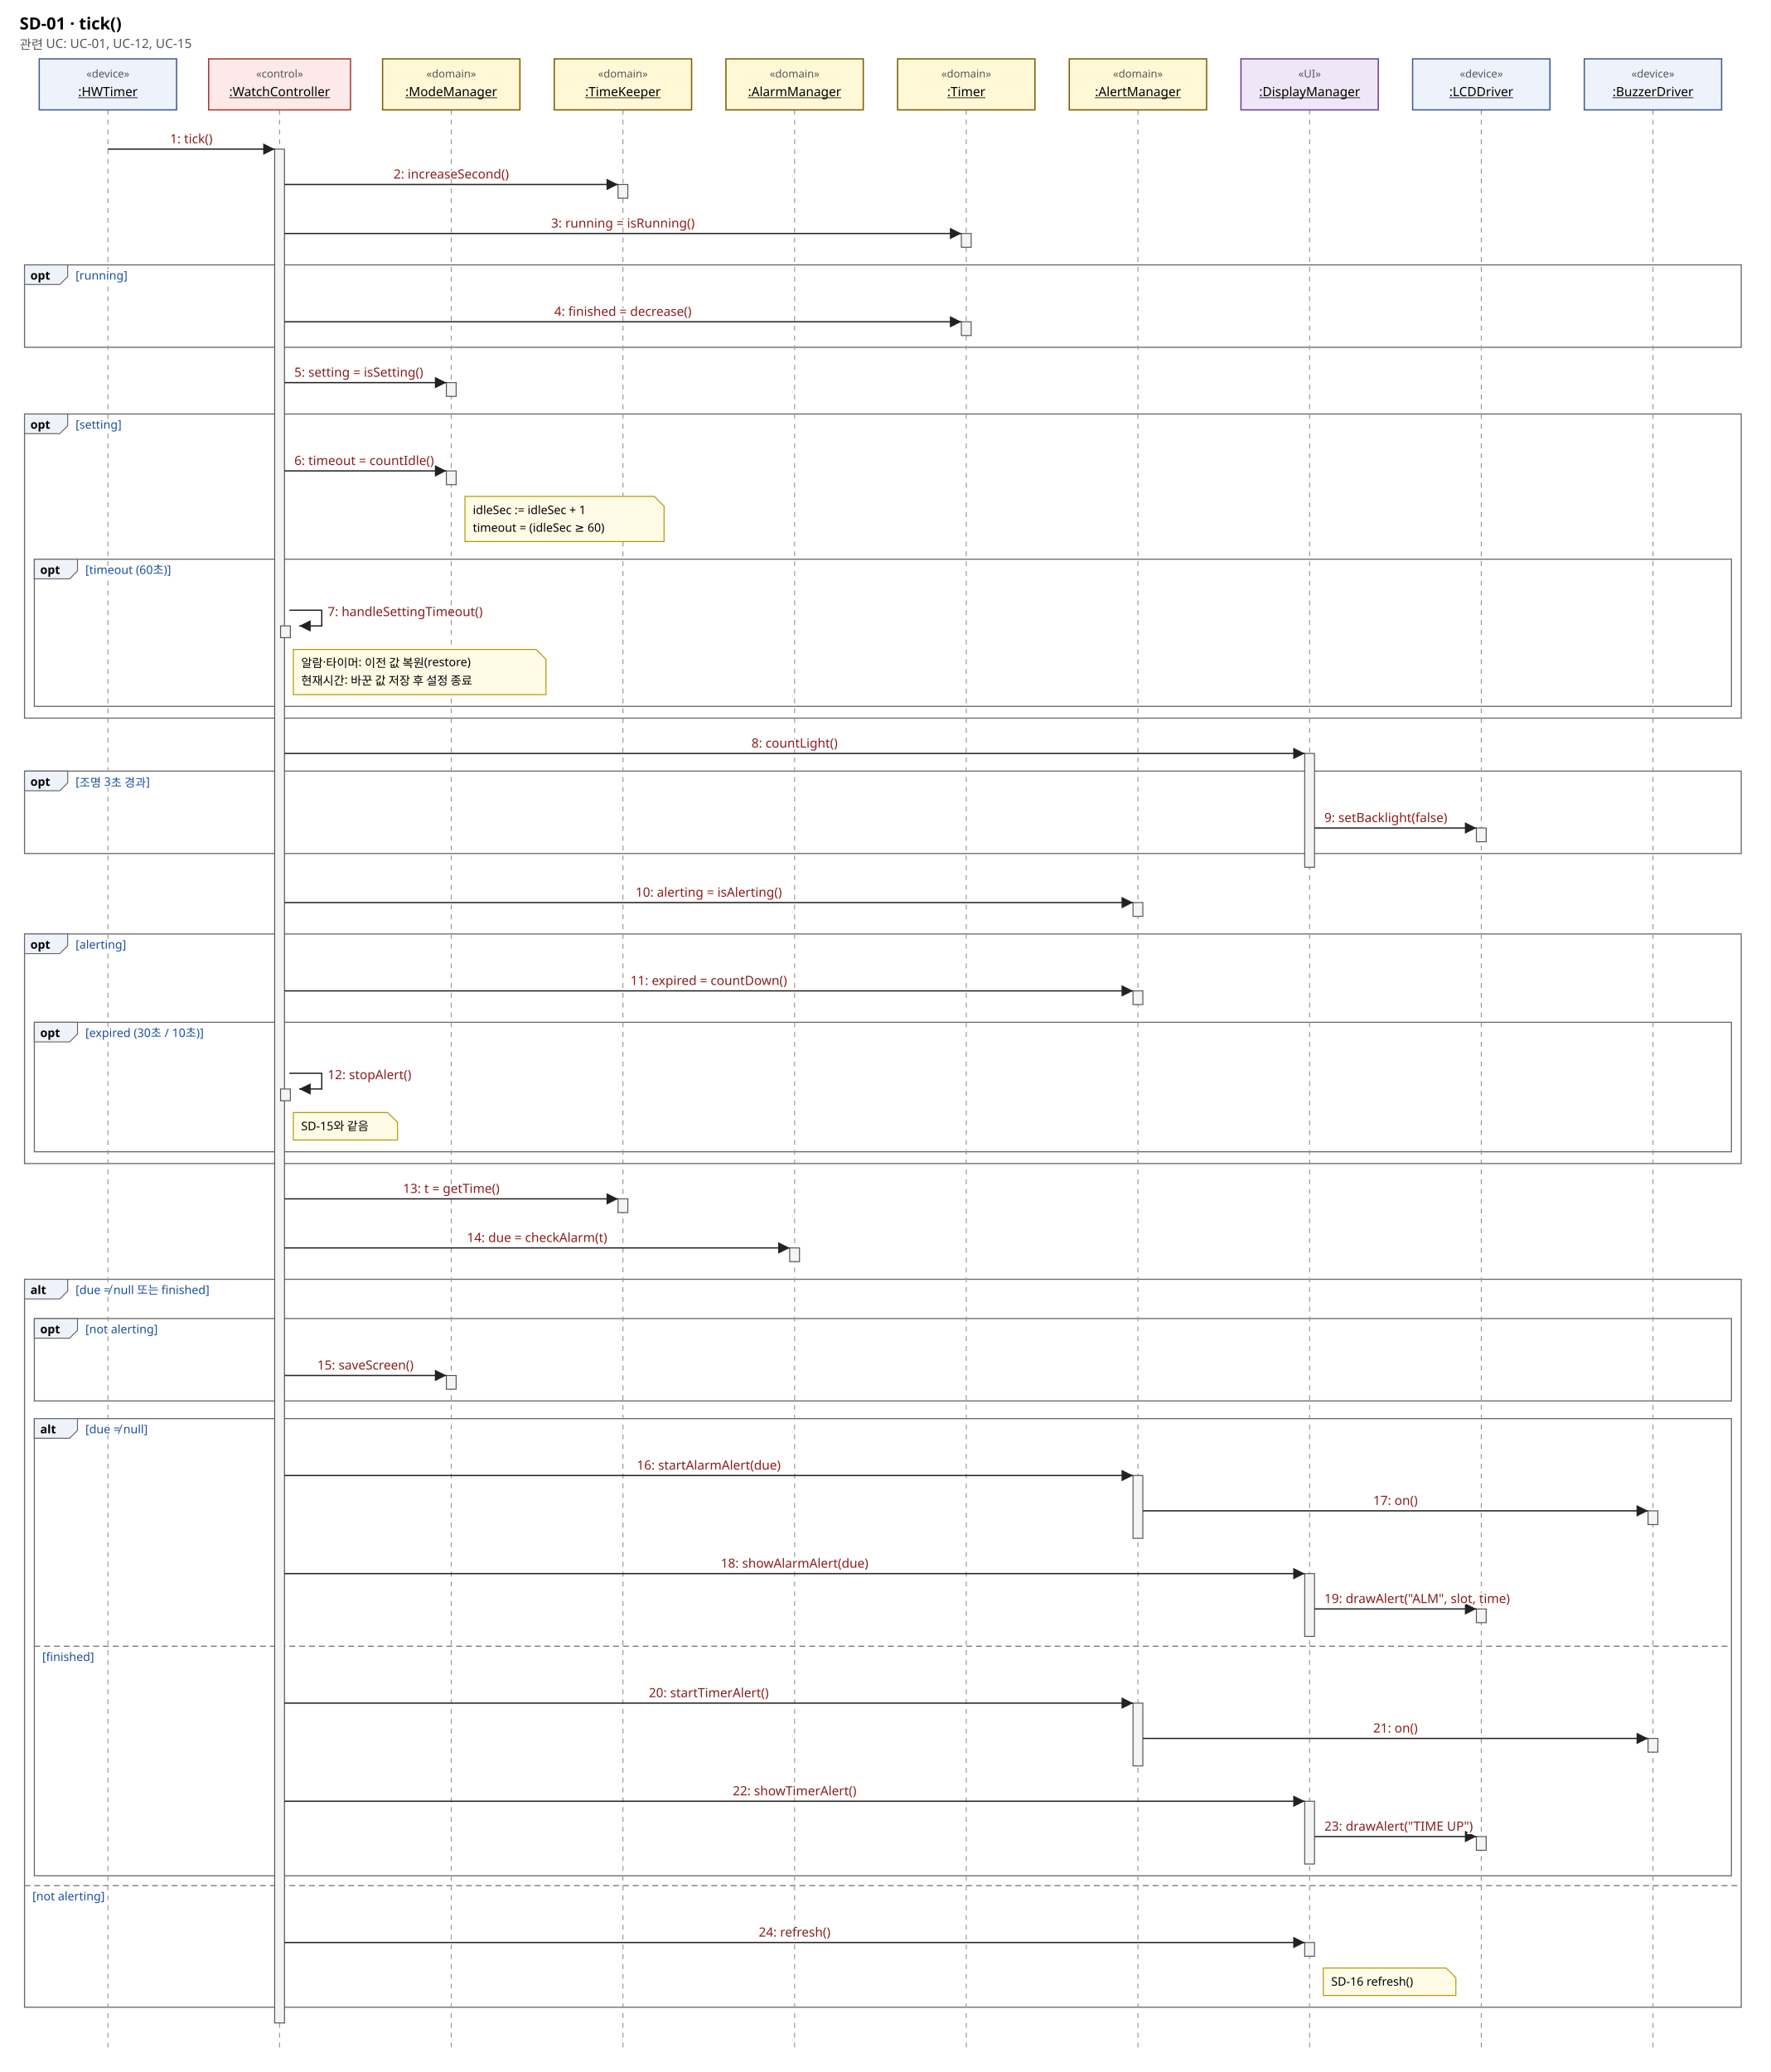
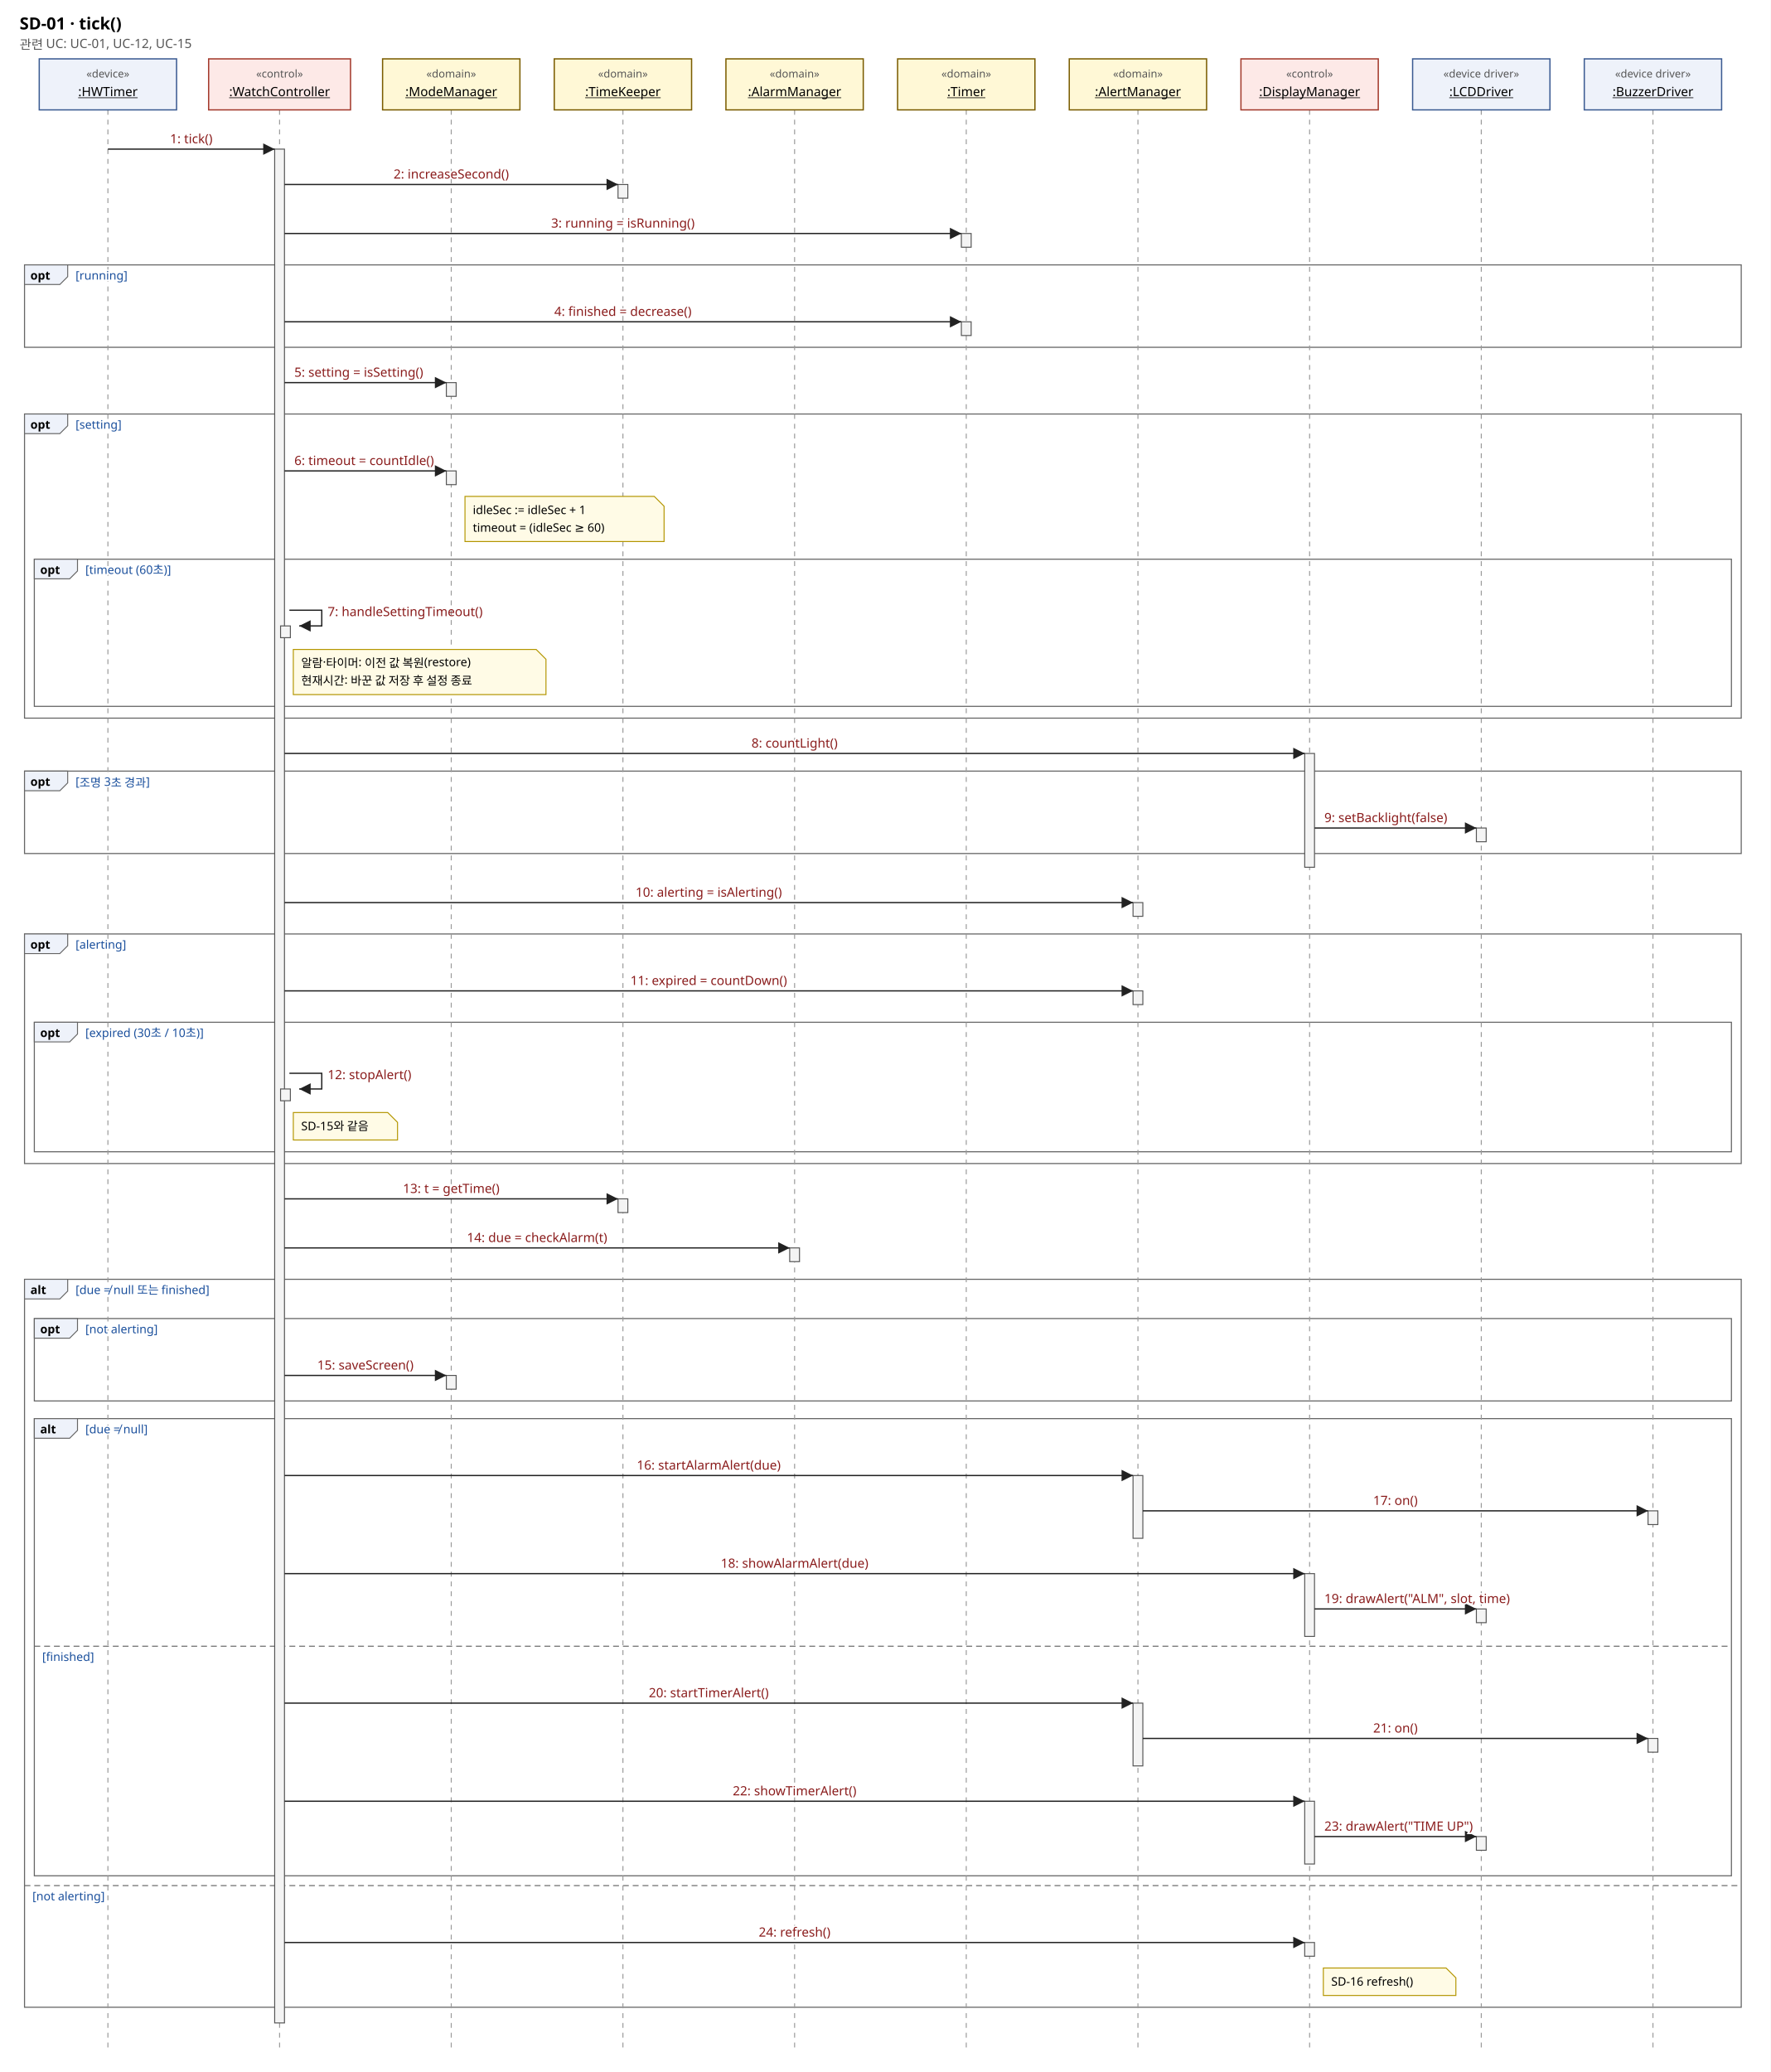
<svg xmlns="http://www.w3.org/2000/svg" width="1805" height="2112" viewBox="0 0 1805 2112" font-family="Malgun Gothic, Apple SD Gothic Neo, Noto Sans KR, WenQuanYi Zen Hei, sans-serif">
  <defs>
    <marker id="f" viewBox="0 0 10 10" refX="10" refY="5" markerWidth="9" markerHeight="9" orient="auto">
      <path d="M0,0 L10,5 L0,10 z" fill="#222" />
    </marker>
  </defs>
  <rect width="1805" height="2112" fill="#fff" />
  <text x="20" y="30" font-size="17" font-weight="bold">SD-01 · tick()</text>
  <text x="20" y="50" font-size="13" fill="#555">관련 UC: UC-01, UC-12, UC-15</text>
  <rect x="25" y="270" width="1750" height="84" fill="none" stroke="#666" stroke-width="1.1" />
  <path d="M25,270 h44 v12 l-8,8 h-36 z" fill="#eef2fa" stroke="#666" />
  <text x="31" y="285" font-size="12" font-weight="bold">opt</text>
  <rect x="35" y="570" width="1730" height="150" fill="none" stroke="#666" stroke-width="1.1" />
  <path d="M35,570 h44 v12 l-8,8 h-36 z" fill="#eef2fa" stroke="#666" />
  <text x="41" y="585" font-size="12" font-weight="bold">opt</text>
  <rect x="25" y="422" width="1750" height="310" fill="none" stroke="#666" stroke-width="1.1" />
  <path d="M25,422 h44 v12 l-8,8 h-36 z" fill="#eef2fa" stroke="#666" />
  <text x="31" y="437" font-size="12" font-weight="bold">opt</text>
  <rect x="25" y="786" width="1750" height="84" fill="none" stroke="#666" stroke-width="1.1" />
  <path d="M25,786 h44 v12 l-8,8 h-36 z" fill="#eef2fa" stroke="#666" />
  <text x="31" y="801" font-size="12" font-weight="bold">opt</text>
  <rect x="35" y="1042" width="1730" height="132" fill="none" stroke="#666" stroke-width="1.1" />
  <path d="M35,1042 h44 v12 l-8,8 h-36 z" fill="#eef2fa" stroke="#666" />
  <text x="41" y="1057" font-size="12" font-weight="bold">opt</text>
  <rect x="25" y="952" width="1750" height="234" fill="none" stroke="#666" stroke-width="1.1" />
  <path d="M25,952 h44 v12 l-8,8 h-36 z" fill="#eef2fa" stroke="#666" />
  <text x="31" y="967" font-size="12" font-weight="bold">opt</text>
  <rect x="35" y="1344" width="1730" height="84" fill="none" stroke="#666" stroke-width="1.1" />
  <path d="M35,1344 h44 v12 l-8,8 h-36 z" fill="#eef2fa" stroke="#666" />
  <text x="41" y="1359" font-size="12" font-weight="bold">opt</text>
  <rect x="35" y="1446" width="1730" height="466" fill="none" stroke="#666" stroke-width="1.1" />
  <path d="M35,1446 h44 v12 l-8,8 h-36 z" fill="#eef2fa" stroke="#666" />
  <text x="41" y="1461" font-size="12" font-weight="bold">alt</text>
  <line x1="35" y1="1678" x2="1765" y2="1678" stroke="#666" stroke-dasharray="6 4" />
  <rect x="25" y="1304" width="1750" height="742" fill="none" stroke="#666" stroke-width="1.1" />
  <path d="M25,1304 h44 v12 l-8,8 h-36 z" fill="#eef2fa" stroke="#666" />
  <text x="31" y="1319" font-size="12" font-weight="bold">alt</text>
  <line x1="25" y1="1922" x2="1775" y2="1922" stroke="#666" stroke-dasharray="6 4" />
  <line x1="110" y1="112" x2="110" y2="2092" stroke="#999" stroke-dasharray="5 5" />
  <rect x="40.0" y="60" width="140" height="52" fill="#eef2fa" stroke="#3b5b92" stroke-width="1.3" />
  <text x="110" y="79" text-anchor="middle" font-size="11" fill="#555">«device»</text>
  <text x="110" y="98" text-anchor="middle" font-size="13" text-decoration="underline">:HWTimer</text>
  <line x1="285" y1="112" x2="285" y2="2092" stroke="#999" stroke-dasharray="5 5" />
  <rect x="212.68" y="60" width="144.64" height="52" fill="#fde9e7" stroke="#a33a2c" stroke-width="1.3" />
  <text x="285" y="79" text-anchor="middle" font-size="11" fill="#555">«control»</text>
  <text x="285" y="98" text-anchor="middle" font-size="13" text-decoration="underline">:WatchController</text>
  <line x1="460" y1="112" x2="460" y2="2092" stroke="#999" stroke-dasharray="5 5" />
  <rect x="390.0" y="60" width="140" height="52" fill="#fff8d6" stroke="#7a5c00" stroke-width="1.3" />
  <text x="460" y="79" text-anchor="middle" font-size="11" fill="#555">«domain»</text>
  <text x="460" y="98" text-anchor="middle" font-size="13" text-decoration="underline">:ModeManager</text>
  <line x1="635" y1="112" x2="635" y2="2092" stroke="#999" stroke-dasharray="5 5" />
  <rect x="565.0" y="60" width="140" height="52" fill="#fff8d6" stroke="#7a5c00" stroke-width="1.3" />
  <text x="635" y="79" text-anchor="middle" font-size="11" fill="#555">«domain»</text>
  <text x="635" y="98" text-anchor="middle" font-size="13" text-decoration="underline">:TimeKeeper</text>
  <line x1="810" y1="112" x2="810" y2="2092" stroke="#999" stroke-dasharray="5 5" />
  <rect x="740.0" y="60" width="140" height="52" fill="#fff8d6" stroke="#7a5c00" stroke-width="1.3" />
  <text x="810" y="79" text-anchor="middle" font-size="11" fill="#555">«domain»</text>
  <text x="810" y="98" text-anchor="middle" font-size="13" text-decoration="underline">:AlarmManager</text>
  <line x1="985" y1="112" x2="985" y2="2092" stroke="#999" stroke-dasharray="5 5" />
  <rect x="915.0" y="60" width="140" height="52" fill="#fff8d6" stroke="#7a5c00" stroke-width="1.3" />
  <text x="985" y="79" text-anchor="middle" font-size="11" fill="#555">«domain»</text>
  <text x="985" y="98" text-anchor="middle" font-size="13" text-decoration="underline">:Timer</text>
  <line x1="1160" y1="112" x2="1160" y2="2092" stroke="#999" stroke-dasharray="5 5" />
  <rect x="1090.0" y="60" width="140" height="52" fill="#fff8d6" stroke="#7a5c00" stroke-width="1.3" />
  <text x="1160" y="79" text-anchor="middle" font-size="11" fill="#555">«domain»</text>
  <text x="1160" y="98" text-anchor="middle" font-size="13" text-decoration="underline">:AlertManager</text>
  <line x1="1335" y1="112" x2="1335" y2="2092" stroke="#999" stroke-dasharray="5 5" />
-   <rect x="1265.0" y="60" width="140" height="52" fill="#efe7f7" stroke="#6a3d9a" stroke-width="1.3" />
-   <text x="1335" y="79" text-anchor="middle" font-size="11" fill="#555">«UI»</text>
+   <rect x="1265.0" y="60" width="140" height="52" fill="#fde9e7" stroke="#a33a2c" stroke-width="1.3" />
+   <text x="1335" y="79" text-anchor="middle" font-size="11" fill="#555">«control»</text>
  <text x="1335" y="98" text-anchor="middle" font-size="13" text-decoration="underline">:DisplayManager</text>
  <line x1="1510" y1="112" x2="1510" y2="2092" stroke="#999" stroke-dasharray="5 5" />
  <rect x="1440.0" y="60" width="140" height="52" fill="#eef2fa" stroke="#3b5b92" stroke-width="1.3" />
-   <text x="1510" y="79" text-anchor="middle" font-size="11" fill="#555">«device»</text>
+   <text x="1510" y="79" text-anchor="middle" font-size="11" fill="#555">«device driver»</text>
  <text x="1510" y="98" text-anchor="middle" font-size="13" text-decoration="underline">:LCDDriver</text>
  <line x1="1685" y1="112" x2="1685" y2="2092" stroke="#999" stroke-dasharray="5 5" />
  <rect x="1615.0" y="60" width="140" height="52" fill="#eef2fa" stroke="#3b5b92" stroke-width="1.3" />
-   <text x="1685" y="79" text-anchor="middle" font-size="11" fill="#555">«device»</text>
+   <text x="1685" y="79" text-anchor="middle" font-size="11" fill="#555">«device driver»</text>
  <text x="1685" y="98" text-anchor="middle" font-size="13" text-decoration="underline">:BuzzerDriver</text>
  <rect x="630" y="188" width="10" height="14" fill="#f4f4f4" stroke="#555" />
  <rect x="980" y="238" width="10" height="14" fill="#f4f4f4" stroke="#555" />
  <rect x="980" y="328" width="10" height="14" fill="#f4f4f4" stroke="#555" />
  <rect x="455" y="390" width="10" height="14" fill="#f4f4f4" stroke="#555" />
  <rect x="455" y="480" width="10" height="14" fill="#f4f4f4" stroke="#555" />
  <rect x="1505" y="844" width="10" height="14" fill="#f4f4f4" stroke="#555" />
  <rect x="1330" y="768" width="10" height="116" fill="#f4f4f4" stroke="#555" />
  <rect x="1155" y="920" width="10" height="14" fill="#f4f4f4" stroke="#555" />
  <rect x="1155" y="1010" width="10" height="14" fill="#f4f4f4" stroke="#555" />
  <rect x="630" y="1222" width="10" height="14" fill="#f4f4f4" stroke="#555" />
  <rect x="805" y="1272" width="10" height="14" fill="#f4f4f4" stroke="#555" />
  <rect x="455" y="1402" width="10" height="14" fill="#f4f4f4" stroke="#555" />
  <rect x="1680" y="1540" width="10" height="14" fill="#f4f4f4" stroke="#555" />
  <rect x="1155" y="1504" width="10" height="64" fill="#f4f4f4" stroke="#555" />
  <rect x="1505" y="1640" width="10" height="14" fill="#f4f4f4" stroke="#555" />
  <rect x="1330" y="1604" width="10" height="64" fill="#f4f4f4" stroke="#555" />
  <rect x="1680" y="1772" width="10" height="14" fill="#f4f4f4" stroke="#555" />
  <rect x="1155" y="1736" width="10" height="64" fill="#f4f4f4" stroke="#555" />
  <rect x="1505" y="1872" width="10" height="14" fill="#f4f4f4" stroke="#555" />
  <rect x="1330" y="1836" width="10" height="64" fill="#f4f4f4" stroke="#555" />
  <rect x="1330" y="1980" width="10" height="14" fill="#f4f4f4" stroke="#555" />
  <rect x="280" y="152" width="10" height="1910" fill="#f4f4f4" stroke="#555" />
  <rect x="286" y="638" width="10" height="12" fill="#f4f4f4" stroke="#555" />
  <rect x="286" y="1110" width="10" height="12" fill="#f4f4f4" stroke="#555" />
  <line x1="110" y1="152" x2="280" y2="152" stroke="#222" stroke-width="1.3" marker-end="url(#f)" />
  <text x="195.0" y="146" text-anchor="middle" font-size="13" fill="#8a1c1c" stroke="#fff" stroke-width="3" paint-order="stroke">1: tick()</text>
  <line x1="290" y1="188" x2="630" y2="188" stroke="#222" stroke-width="1.3" marker-end="url(#f)" />
  <text x="460.0" y="182" text-anchor="middle" font-size="13" fill="#8a1c1c" stroke="#fff" stroke-width="3" paint-order="stroke">2: increaseSecond()</text>
  <line x1="290" y1="238" x2="980" y2="238" stroke="#222" stroke-width="1.3" marker-end="url(#f)" />
  <text x="635.0" y="232" text-anchor="middle" font-size="13" fill="#8a1c1c" stroke="#fff" stroke-width="3" paint-order="stroke">3: running = isRunning()</text>
  <line x1="290" y1="328" x2="980" y2="328" stroke="#222" stroke-width="1.3" marker-end="url(#f)" />
  <text x="635.0" y="322" text-anchor="middle" font-size="13" fill="#8a1c1c" stroke="#fff" stroke-width="3" paint-order="stroke">4: finished = decrease()</text>
  <line x1="290" y1="390" x2="455" y2="390" stroke="#222" stroke-width="1.3" marker-end="url(#f)" />
  <text x="300" y="384" font-size="13" fill="#8a1c1c" stroke="#fff" stroke-width="3" paint-order="stroke">5: setting = isSetting()</text>
  <line x1="290" y1="480" x2="455" y2="480" stroke="#222" stroke-width="1.3" marker-end="url(#f)" />
  <text x="300" y="474" font-size="13" fill="#8a1c1c" stroke="#fff" stroke-width="3" paint-order="stroke">6: timeout = countIdle()</text>
  <path d="M474,506 h192.96 l10,10 v36 h-202.96 z" fill="#fffbe6" stroke="#b39500" />
  <text x="482" y="524" font-size="12">idleSec := idleSec + 1</text>
  <text x="482" y="542" font-size="12">timeout = (idleSec ≥ 60)</text>
  <polyline points="295,622 328,622 328,638 305,638" fill="none" stroke="#222" stroke-width="1.3" marker-end="url(#f)" />
  <text x="334" y="628" font-size="13" fill="#8a1c1c">7: handleSettingTimeout()</text>
  <path d="M299,662 h247.56 l10,10 v36 h-257.56 z" fill="#fffbe6" stroke="#b39500" />
  <text x="307" y="680" font-size="12">알람·타이머: 이전 값 복원(restore)</text>
  <text x="307" y="698" font-size="12">현재시간: 바꾼 값 저장 후 설정 종료</text>
  <line x1="290" y1="768" x2="1330" y2="768" stroke="#222" stroke-width="1.3" marker-end="url(#f)" />
  <text x="810.0" y="762" text-anchor="middle" font-size="13" fill="#8a1c1c" stroke="#fff" stroke-width="3" paint-order="stroke">8: countLight()</text>
  <line x1="1340" y1="844" x2="1505" y2="844" stroke="#222" stroke-width="1.3" marker-end="url(#f)" />
  <text x="1350" y="838" font-size="13" fill="#8a1c1c" stroke="#fff" stroke-width="3" paint-order="stroke">9: setBacklight(false)</text>
  <line x1="290" y1="920" x2="1155" y2="920" stroke="#222" stroke-width="1.3" marker-end="url(#f)" />
  <text x="722.5" y="914" text-anchor="middle" font-size="13" fill="#8a1c1c" stroke="#fff" stroke-width="3" paint-order="stroke">10: alerting = isAlerting()</text>
  <line x1="290" y1="1010" x2="1155" y2="1010" stroke="#222" stroke-width="1.3" marker-end="url(#f)" />
  <text x="722.5" y="1004" text-anchor="middle" font-size="13" fill="#8a1c1c" stroke="#fff" stroke-width="3" paint-order="stroke">11: expired = countDown()</text>
  <polyline points="295,1094 328,1094 328,1110 305,1110" fill="none" stroke="#222" stroke-width="1.3" marker-end="url(#f)" />
  <text x="334" y="1100" font-size="13" fill="#8a1c1c">12: stopAlert()</text>
  <path d="M299,1134 h96.24 l10,10 v18 h-106.24 z" fill="#fffbe6" stroke="#b39500" />
  <text x="307" y="1152" font-size="12">SD-15와 같음</text>
  <line x1="290" y1="1222" x2="630" y2="1222" stroke="#222" stroke-width="1.3" marker-end="url(#f)" />
  <text x="460.0" y="1216" text-anchor="middle" font-size="13" fill="#8a1c1c" stroke="#fff" stroke-width="3" paint-order="stroke">13: t = getTime()</text>
  <line x1="290" y1="1272" x2="805" y2="1272" stroke="#222" stroke-width="1.3" marker-end="url(#f)" />
  <text x="547.5" y="1266" text-anchor="middle" font-size="13" fill="#8a1c1c" stroke="#fff" stroke-width="3" paint-order="stroke">14: due = checkAlarm(t)</text>
  <line x1="290" y1="1402" x2="455" y2="1402" stroke="#222" stroke-width="1.3" marker-end="url(#f)" />
  <text x="372.5" y="1396" text-anchor="middle" font-size="13" fill="#8a1c1c" stroke="#fff" stroke-width="3" paint-order="stroke">15: saveScreen()</text>
  <line x1="290" y1="1504" x2="1155" y2="1504" stroke="#222" stroke-width="1.3" marker-end="url(#f)" />
  <text x="722.5" y="1498" text-anchor="middle" font-size="13" fill="#8a1c1c" stroke="#fff" stroke-width="3" paint-order="stroke">16: startAlarmAlert(due)</text>
  <line x1="1165" y1="1540" x2="1680" y2="1540" stroke="#222" stroke-width="1.3" marker-end="url(#f)" />
  <text x="1422.5" y="1534" text-anchor="middle" font-size="13" fill="#8a1c1c" stroke="#fff" stroke-width="3" paint-order="stroke">17: on()</text>
  <line x1="290" y1="1604" x2="1330" y2="1604" stroke="#222" stroke-width="1.3" marker-end="url(#f)" />
  <text x="810.0" y="1598" text-anchor="middle" font-size="13" fill="#8a1c1c" stroke="#fff" stroke-width="3" paint-order="stroke">18: showAlarmAlert(due)</text>
  <line x1="1340" y1="1640" x2="1505" y2="1640" stroke="#222" stroke-width="1.3" marker-end="url(#f)" />
  <text x="1350" y="1634" font-size="13" fill="#8a1c1c" stroke="#fff" stroke-width="3" paint-order="stroke">19: drawAlert("ALM", slot, time)</text>
  <line x1="290" y1="1736" x2="1155" y2="1736" stroke="#222" stroke-width="1.3" marker-end="url(#f)" />
  <text x="722.5" y="1730" text-anchor="middle" font-size="13" fill="#8a1c1c" stroke="#fff" stroke-width="3" paint-order="stroke">20: startTimerAlert()</text>
  <line x1="1165" y1="1772" x2="1680" y2="1772" stroke="#222" stroke-width="1.3" marker-end="url(#f)" />
  <text x="1422.5" y="1766" text-anchor="middle" font-size="13" fill="#8a1c1c" stroke="#fff" stroke-width="3" paint-order="stroke">21: on()</text>
  <line x1="290" y1="1836" x2="1330" y2="1836" stroke="#222" stroke-width="1.3" marker-end="url(#f)" />
  <text x="810.0" y="1830" text-anchor="middle" font-size="13" fill="#8a1c1c" stroke="#fff" stroke-width="3" paint-order="stroke">22: showTimerAlert()</text>
  <line x1="1340" y1="1872" x2="1505" y2="1872" stroke="#222" stroke-width="1.3" marker-end="url(#f)" />
  <text x="1350" y="1866" font-size="13" fill="#8a1c1c" stroke="#fff" stroke-width="3" paint-order="stroke">23: drawAlert("TIME UP")</text>
  <line x1="290" y1="1980" x2="1330" y2="1980" stroke="#222" stroke-width="1.3" marker-end="url(#f)" />
  <text x="810.0" y="1974" text-anchor="middle" font-size="13" fill="#8a1c1c" stroke="#fff" stroke-width="3" paint-order="stroke">24: refresh()</text>
  <path d="M1349,2006 h125.1 l10,10 v18 h-135.1 z" fill="#fffbe6" stroke="#b39500" />
  <text x="1357" y="2024" font-size="12">SD-16 refresh()</text>
  <text x="77" y="285" font-size="12" fill="#1a4f9c" stroke="#fff" stroke-width="3" paint-order="stroke">[running]</text>
  <text x="87" y="585" font-size="12" fill="#1a4f9c" stroke="#fff" stroke-width="3" paint-order="stroke">[timeout (60초)]</text>
  <text x="77" y="437" font-size="12" fill="#1a4f9c" stroke="#fff" stroke-width="3" paint-order="stroke">[setting]</text>
  <text x="77" y="801" font-size="12" fill="#1a4f9c" stroke="#fff" stroke-width="3" paint-order="stroke">[조명 3초 경과]</text>
  <text x="87" y="1057" font-size="12" fill="#1a4f9c" stroke="#fff" stroke-width="3" paint-order="stroke">[expired (30초 / 10초)]</text>
  <text x="77" y="967" font-size="12" fill="#1a4f9c" stroke="#fff" stroke-width="3" paint-order="stroke">[alerting]</text>
  <text x="87" y="1359" font-size="12" fill="#1a4f9c" stroke="#fff" stroke-width="3" paint-order="stroke">[not alerting]</text>
  <text x="87" y="1461" font-size="12" fill="#1a4f9c" stroke="#fff" stroke-width="3" paint-order="stroke">[due ≠ null]</text>
  <text x="43" y="1693" font-size="12" fill="#1a4f9c" stroke="#fff" stroke-width="3" paint-order="stroke">[finished]</text>
  <text x="77" y="1319" font-size="12" fill="#1a4f9c" stroke="#fff" stroke-width="3" paint-order="stroke">[due ≠ null 또는 finished]</text>
  <text x="33" y="1937" font-size="12" fill="#1a4f9c" stroke="#fff" stroke-width="3" paint-order="stroke">[not alerting]</text>
</svg>
